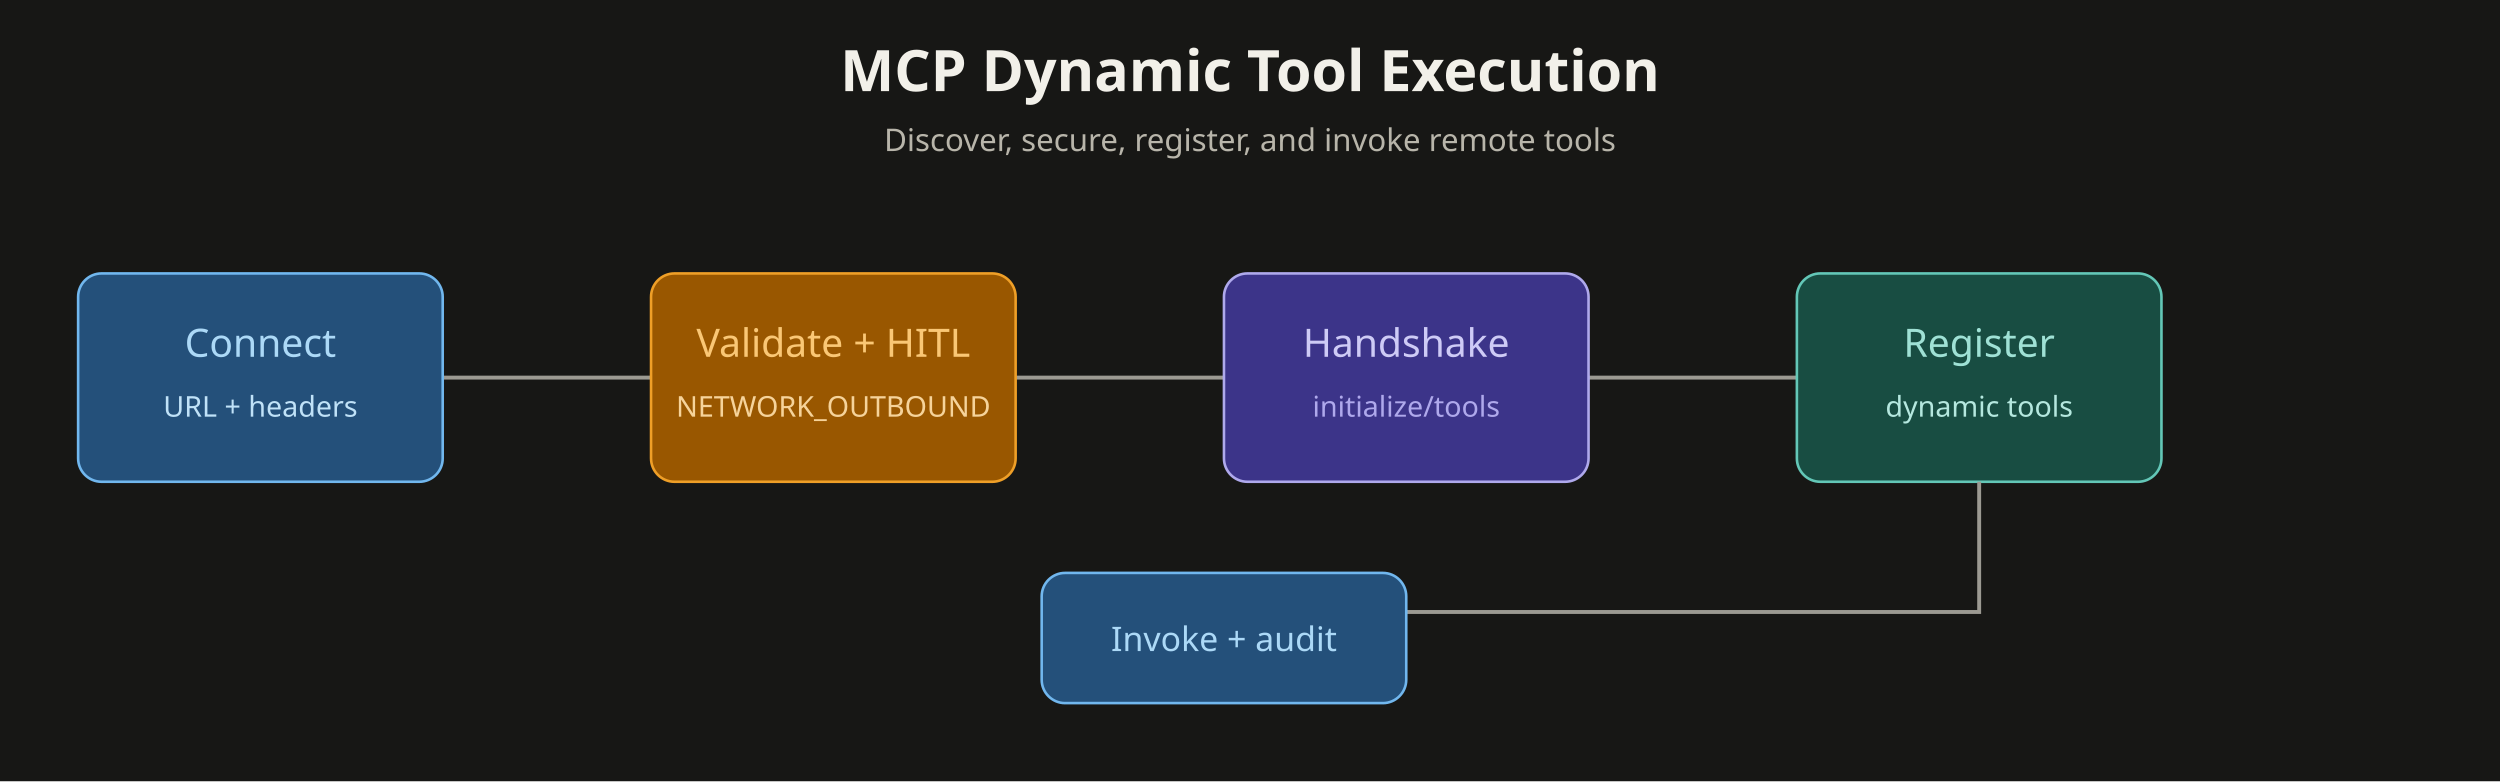
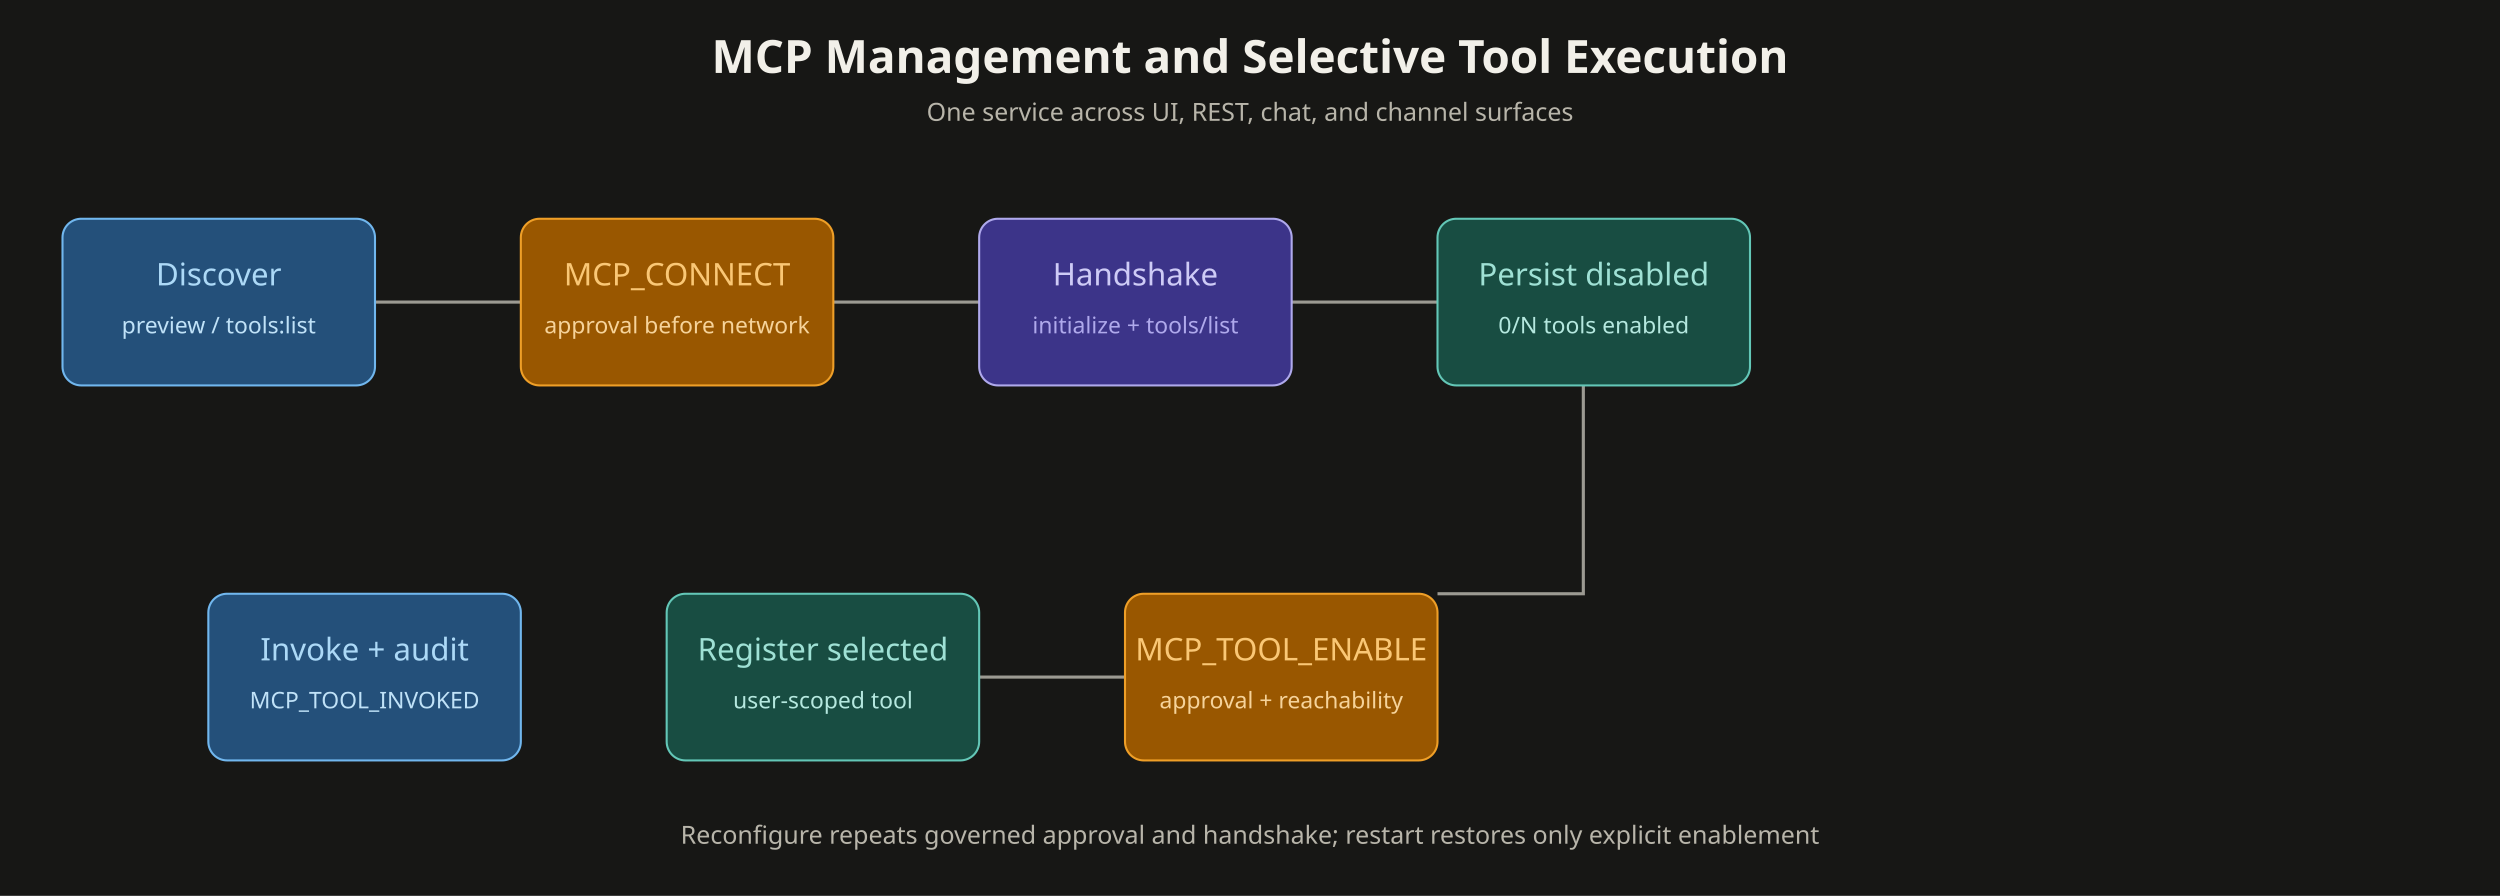
- <svg xmlns="http://www.w3.org/2000/svg" width="100%" viewBox="0 0 960 300">
-   <rect width="960" height="300" fill="#171715" />
+ <svg xmlns="http://www.w3.org/2000/svg" width="100%" viewBox="0 0 1200 430" role="img" aria-labelledby="title desc">
+   <rect width="1200" height="430" fill="#171715" />
  <g font-family="'Segoe UI',system-ui,sans-serif" text-anchor="middle">
-     <text x="480" y="35" font-size="22" font-weight="600" fill="#f2f0e9">MCP Dynamic Tool Execution</text>
-     <text x="480" y="58" font-size="12" fill="#b8b5aa">Discover, secure, register, and invoke remote tools</text>
-     <g stroke="#9c9a92" stroke-width="1.5">
-       <path d="M170 145H250M390 145H470M610 145H690" />
+     <text x="600" y="35" font-size="22" font-weight="600" fill="#f2f0e9">MCP Management and Selective Tool Execution</text>
+     <text x="600" y="58" font-size="12" fill="#b8b5aa">One service across UI, REST, chat, and channel surfaces</text>
+     <g stroke="#9c9a92" stroke-width="1.5" fill="none">
+       <path d="M180 145H250" />
+       <path d="M400 145H470" />
+       <path d="M620 145H690" />
+       <path d="M760 185V285H690" />
+       <path d="M540 325H470" />
+       <path d="M400 325H330" />
    </g>
-     <rect x="30" y="105" width="140" height="80" rx="9" fill="#24507a" stroke="#71b7ee" />
-     <text x="100" y="137" font-size="15" fill="#acd9f7">Connect</text>
-     <text x="100" y="160" font-size="11" fill="#c0e2f8">URL + headers</text>
-     <rect x="250" y="105" width="140" height="80" rx="9" fill="#995700" stroke="#ef9f27" />
-     <text x="320" y="137" font-size="15" fill="#fac775">Validate + HITL</text>
-     <text x="320" y="160" font-size="11" fill="#f6d39a">NETWORK_OUTBOUND</text>
-     <rect x="470" y="105" width="140" height="80" rx="9" fill="#3c3489" stroke="#afa9ec" />
-     <text x="540" y="137" font-size="15" fill="#cecbf6">Handshake</text>
-     <text x="540" y="160" font-size="11" fill="#afa9ec">initialize/tools</text>
-     <rect x="690" y="105" width="140" height="80" rx="9" fill="#184d42" stroke="#63c7b7" />
-     <text x="760" y="137" font-size="15" fill="#9fe1d5">Register</text>
-     <text x="760" y="160" font-size="11" fill="#b5e8df">dynamic tools</text>
-     <path d="M760 185V235H540" stroke="#9c9a92" stroke-width="1.5" fill="none" />
-     <rect x="400" y="220" width="140" height="50" rx="9" fill="#24507a" stroke="#71b7ee" />
-     <text x="470" y="250" font-size="13" fill="#acd9f7">Invoke + audit</text>
+     <rect x="30" y="105" width="150" height="80" rx="9" fill="#24507a" stroke="#71b7ee" />
+     <text x="105" y="137" font-size="15" fill="#acd9f7">Discover</text>
+     <text x="105" y="160" font-size="11" fill="#c0e2f8">preview / tools:list</text>
+     <rect x="250" y="105" width="150" height="80" rx="9" fill="#995700" stroke="#ef9f27" />
+     <text x="325" y="137" font-size="15" fill="#fac775">MCP_CONNECT</text>
+     <text x="325" y="160" font-size="11" fill="#f6d39a">approval before network</text>
+     <rect x="470" y="105" width="150" height="80" rx="9" fill="#3c3489" stroke="#afa9ec" />
+     <text x="545" y="137" font-size="15" fill="#cecbf6">Handshake</text>
+     <text x="545" y="160" font-size="11" fill="#afa9ec">initialize + tools/list</text>
+     <rect x="690" y="105" width="150" height="80" rx="9" fill="#184d42" stroke="#63c7b7" />
+     <text x="765" y="137" font-size="15" fill="#9fe1d5">Persist disabled</text>
+     <text x="765" y="160" font-size="11" fill="#b5e8df">0/N tools enabled</text>
+     <rect x="540" y="285" width="150" height="80" rx="9" fill="#995700" stroke="#ef9f27" />
+     <text x="615" y="317" font-size="15" fill="#fac775">MCP_TOOL_ENABLE</text>
+     <text x="615" y="340" font-size="11" fill="#f6d39a">approval + reachability</text>
+     <rect x="320" y="285" width="150" height="80" rx="9" fill="#184d42" stroke="#63c7b7" />
+     <text x="395" y="317" font-size="15" fill="#9fe1d5">Register selected</text>
+     <text x="395" y="340" font-size="11" fill="#b5e8df">user-scoped tool</text>
+     <rect x="100" y="285" width="150" height="80" rx="9" fill="#24507a" stroke="#71b7ee" />
+     <text x="175" y="317" font-size="15" fill="#acd9f7">Invoke + audit</text>
+     <text x="175" y="340" font-size="11" fill="#c0e2f8">MCP_TOOL_INVOKED</text>
+     <text x="600" y="405" font-size="12" fill="#b8b5aa">Reconfigure repeats governed approval and handshake; restart restores only explicit enablement</text>
  </g>
</svg>
